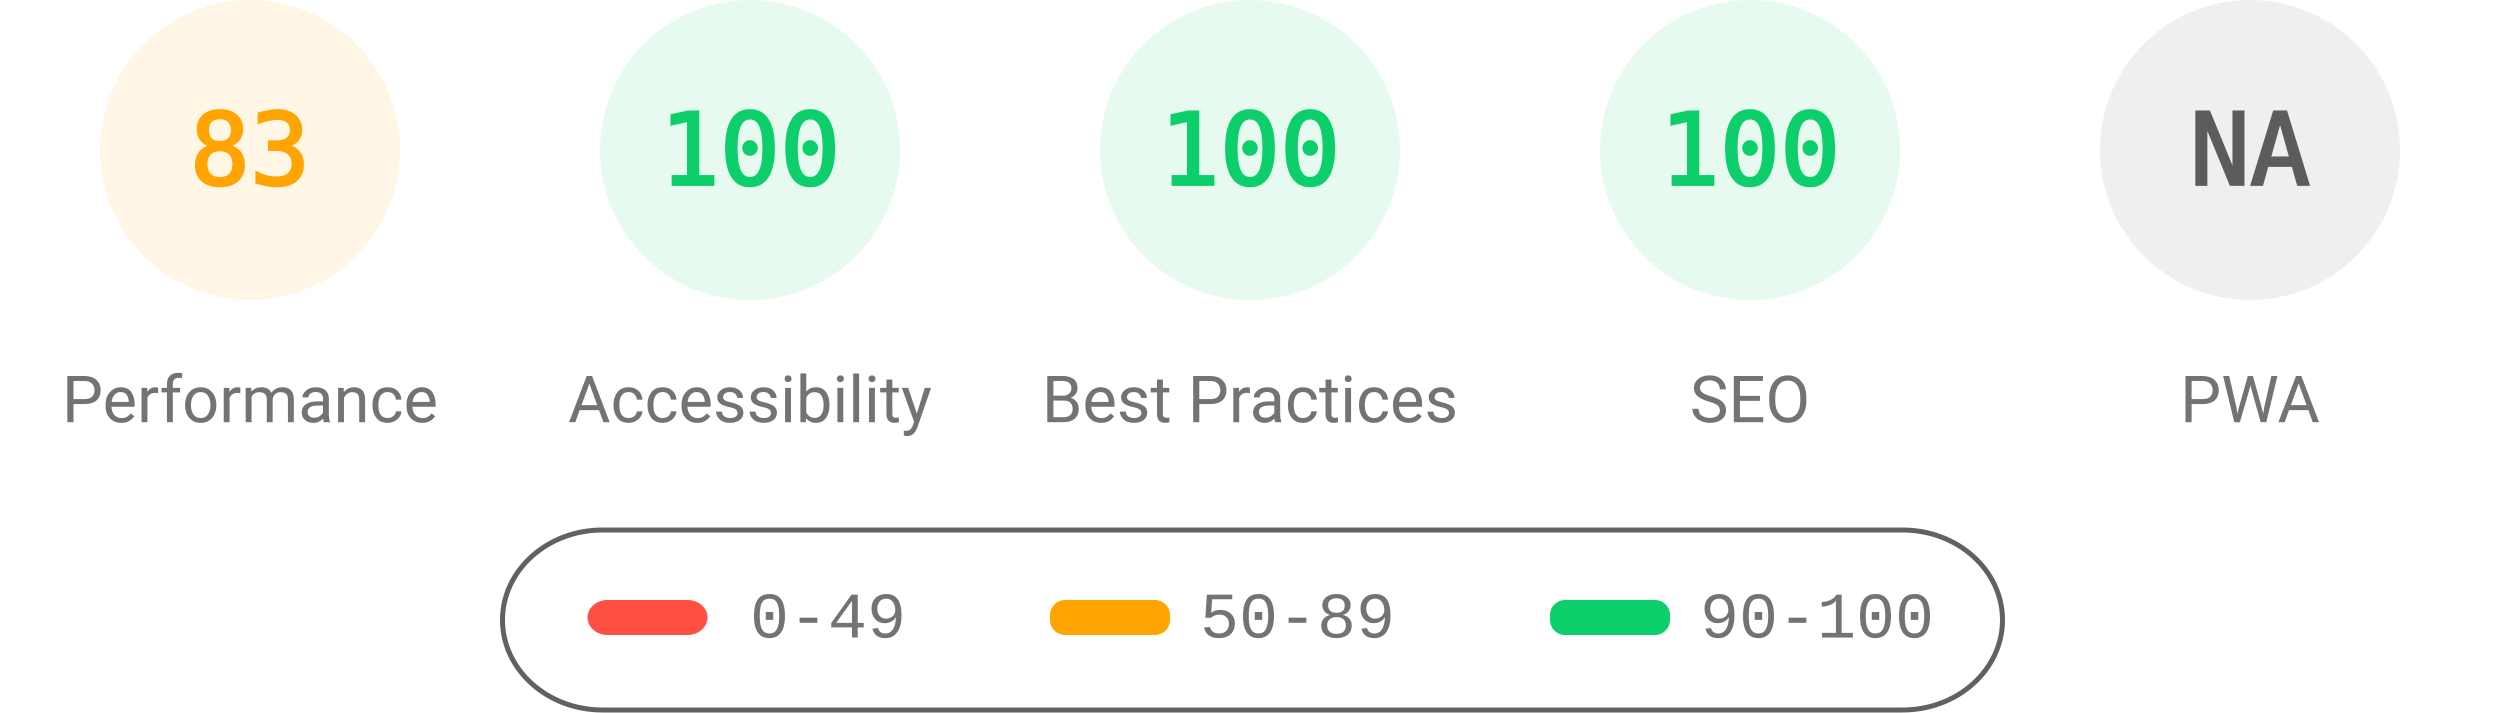
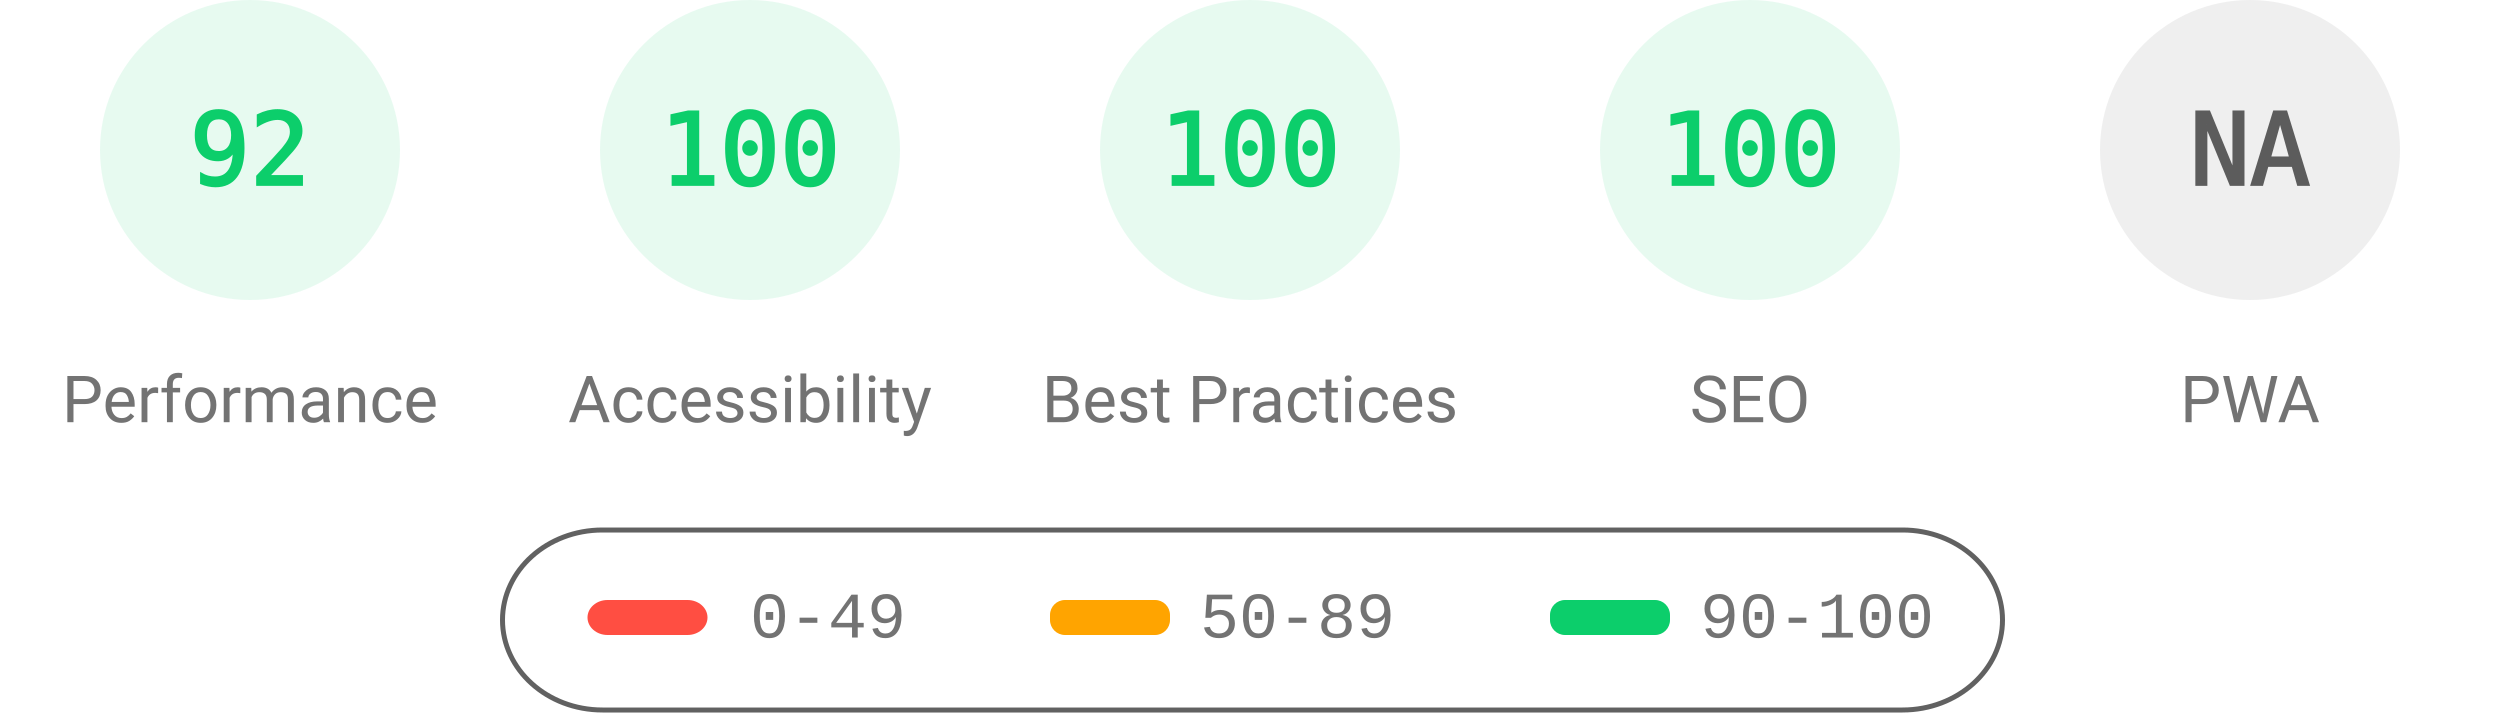
<svg xmlns="http://www.w3.org/2000/svg" fill="none" width="1000" height="285">
  <style>.gauge-base{opacity:.1}.gauge-arc{fill:none;animation-delay:250ms;stroke-linecap:round;transform:rotate(-90deg);transform-origin:100px 60px;animation:load-gauge 1s ease forwards}.guage-text{font-size:40px;font-family:monospace;text-align:center}.guage-red{color:#ff4e42;fill:#ff4e42;stroke:#ff4e42}.guage-orange{color:#ffa400;fill:#ffa400;stroke:#ffa400}.guage-green{color:#0cce6b;fill:#0cce6b;stroke:#0cce6b}.guage-undefined{color:#5c5c5c;fill:#5c5c5c;stroke:#5c5c5c}.guage-title{color:#737373;fill:#737373;stroke:none;font-size:26px;line-height:26px;font-family:Roboto,Halvetica,Arial,sans-serif}@keyframes load-gauge{from{stroke-dasharray:0 352.858}}</style>
-   <svg class="guage-div guage-perf guage-orange" viewBox="0 0 200 200" width="200" height="200">
+   <svg class="guage-div guage-perf guage-green" viewBox="0 0 200 200" width="200" height="200">
    <circle class="gauge-base" r="56" cx="100" cy="60" stroke-width="8" />
-     <circle class="gauge-arc guage-arc-1" r="56" cx="100" cy="60" stroke-width="8" style="stroke-dasharray:292.042,351.858" />
-     <text class="guage-text" x="100" y="60" alignment-baseline="central" dominant-baseline="central" text-anchor="middle">83</text>
+     <circle class="gauge-arc guage-arc-1" r="56" cx="100" cy="60" stroke-width="8" style="stroke-dasharray:323.709,351.858" />
+     <text class="guage-text" x="100" y="60" alignment-baseline="central" dominant-baseline="central" text-anchor="middle">92</text>
    <text class="guage-title" x="100" y="160" alignment-baseline="central" dominant-baseline="central" text-anchor="middle">Performance</text>
  </svg>
  <svg class="guage-div guage-acc guage-green" viewBox="0 0 200 200" width="200" height="200" x="200">
    <circle class="gauge-base" r="56" cx="100" cy="60" stroke-width="8" />
    <circle class="gauge-arc guage-arc-2" r="56" cx="100" cy="60" stroke-width="8" style="stroke-dasharray:351.858,351.858" />
    <text class="guage-text" x="100" y="60" alignment-baseline="central" dominant-baseline="central" text-anchor="middle">100</text>
    <text class="guage-title" x="100" y="160" alignment-baseline="central" dominant-baseline="central" text-anchor="middle">Accessibility</text>
  </svg>
  <svg class="guage-div guage-best guage-green" viewBox="0 0 200 200" width="200" height="200" x="400">
    <circle class="gauge-base" r="56" cx="100" cy="60" stroke-width="8" />
    <circle class="gauge-arc guage-arc-3" r="56" cx="100" cy="60" stroke-width="8" style="stroke-dasharray:351.858,351.858" />
    <text class="guage-text" x="100" y="60" alignment-baseline="central" dominant-baseline="central" text-anchor="middle">100</text>
    <text class="guage-title" x="100" y="160" alignment-baseline="central" dominant-baseline="central" text-anchor="middle">Best Practices</text>
  </svg>
  <svg class="guage-div guage-seo guage-green" viewBox="0 0 200 200" width="200" height="200" x="600">
    <circle class="gauge-base" r="56" cx="100" cy="60" stroke-width="8" />
    <circle class="gauge-arc guage-arc-4" r="56" cx="100" cy="60" stroke-width="8" style="stroke-dasharray:351.858,351.858" />
    <text class="guage-text" x="100" y="60" alignment-baseline="central" dominant-baseline="central" text-anchor="middle">100</text>
    <text class="guage-title" x="100" y="160" alignment-baseline="central" dominant-baseline="central" text-anchor="middle">SEO</text>
  </svg>
  <svg class="guage-div guage-pwa guage-undefined" viewBox="0 0 200 200" width="200" height="200" x="800">
    <circle class="gauge-base" r="56" cx="100" cy="60" stroke-width="8" />
    <circle class="gauge-arc guage-arc-4" r="56" cx="100" cy="60" stroke-width="8" style="stroke-dasharray:351.858,351.858" />
    <text class="guage-text" x="100" y="60" alignment-baseline="central" dominant-baseline="central" text-anchor="middle">NA</text>
    <text class="guage-title" x="100" y="160" alignment-baseline="central" dominant-baseline="central" text-anchor="middle">PWA</text>
  </svg>
  <svg width="604" height="76" x="200" y="210">
    <path fill="none" id="canvas_background" d="M-1-1h604v80H-1z" />
    <rect fill-opacity="0" stroke="#616161" stroke-width="2" rx="40" id="svg_2" height="72" width="600" y="2" x="1" fill="#000" />
    <rect stroke="#000" rx="8" id="svg_3" height="14" width="48" y="30" x="35" stroke-opacity="null" stroke-width="0" fill="#ff4e42" />
    <rect stroke="#000" rx="6" id="svg_4" height="14" width="48" y="30" x="220" stroke-opacity="null" stroke-width="0" fill="#ffa400" />
    <rect stroke="#000" rx="6" id="svg_5" height="14" width="48" y="30" x="420" stroke-opacity="null" stroke-width="0" fill="#0cce6b" />
    <text xml:space="preserve" text-anchor="start" font-family="'Courier New', Courier, monospace" font-size="26" id="svg_6" y="45" x="100" stroke-opacity="null" stroke-width="0" stroke="#000" fill="#737373">0-49</text>
    <text xml:space="preserve" text-anchor="start" font-family="'Courier New', Courier, monospace" font-size="26" id="svg_7" y="45" x="280" stroke-opacity="null" stroke-width="0" stroke="#000" fill="#737373">50-89</text>
    <text xml:space="preserve" text-anchor="start" font-family="'Courier New', Courier, monospace" font-size="26" id="svg_8" y="45" x="480" stroke-opacity="null" stroke-width="0" stroke="#000" fill="#737373">90-100</text>
  </svg>
</svg>
